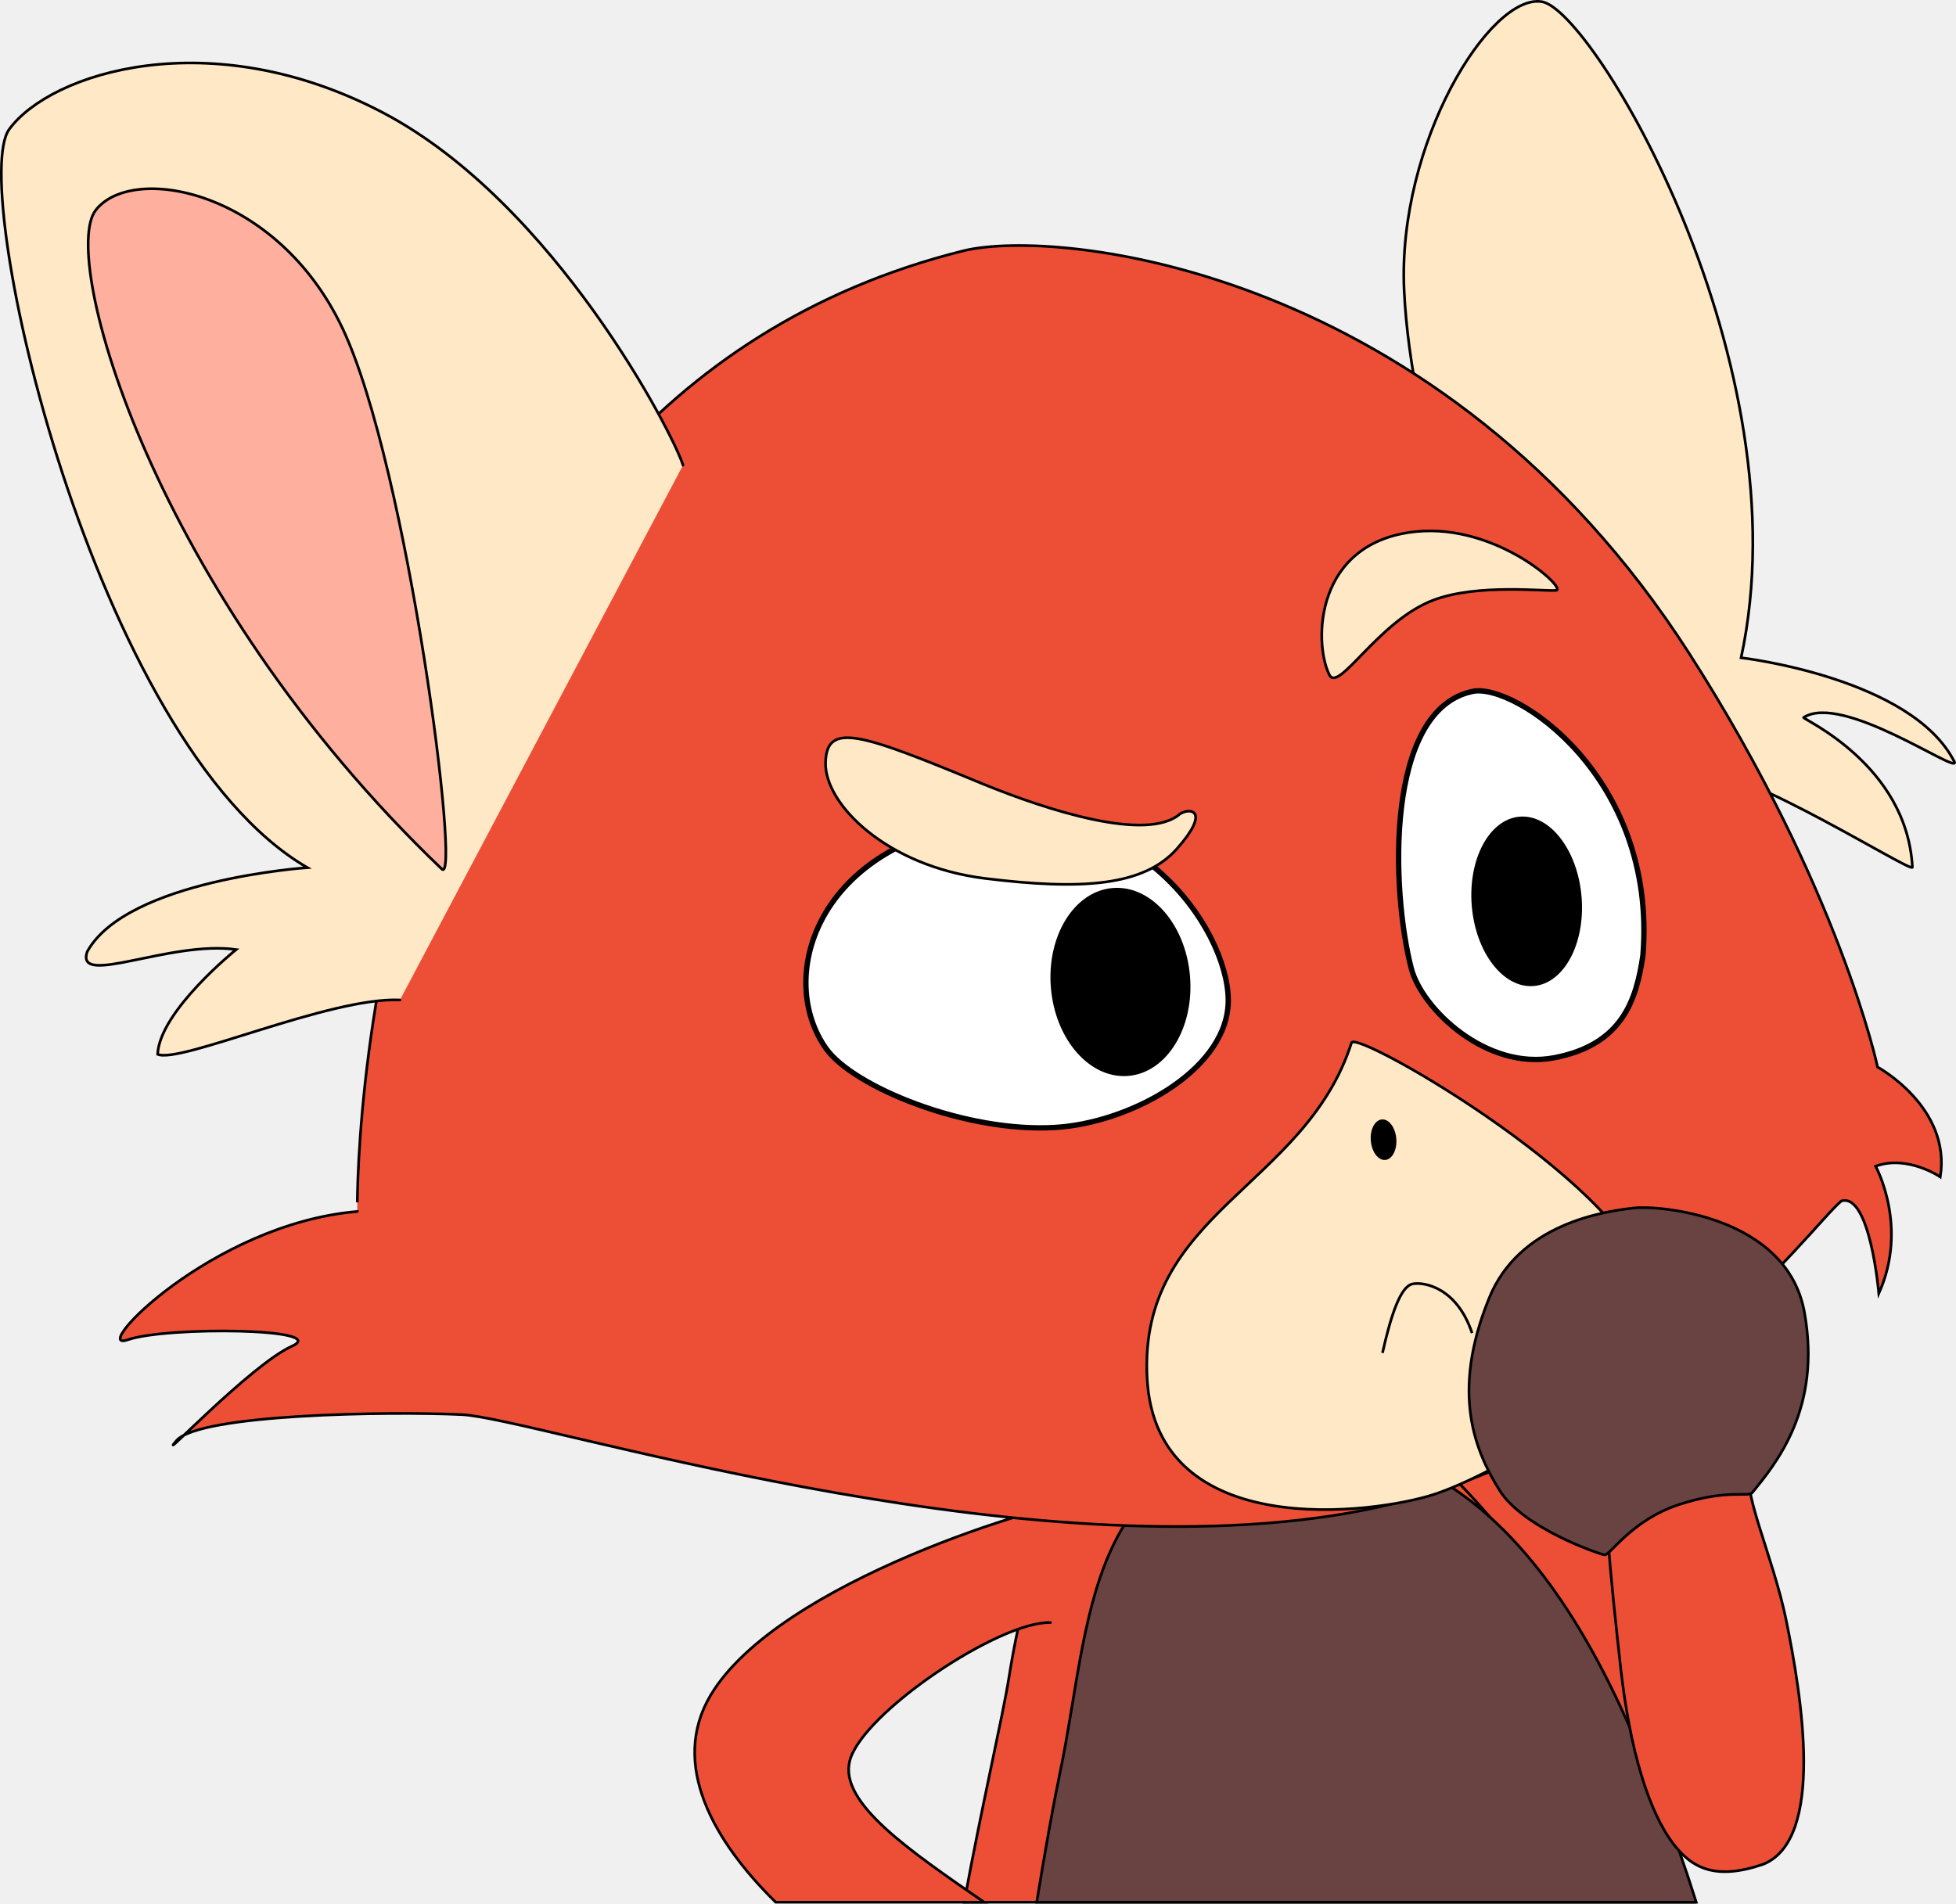
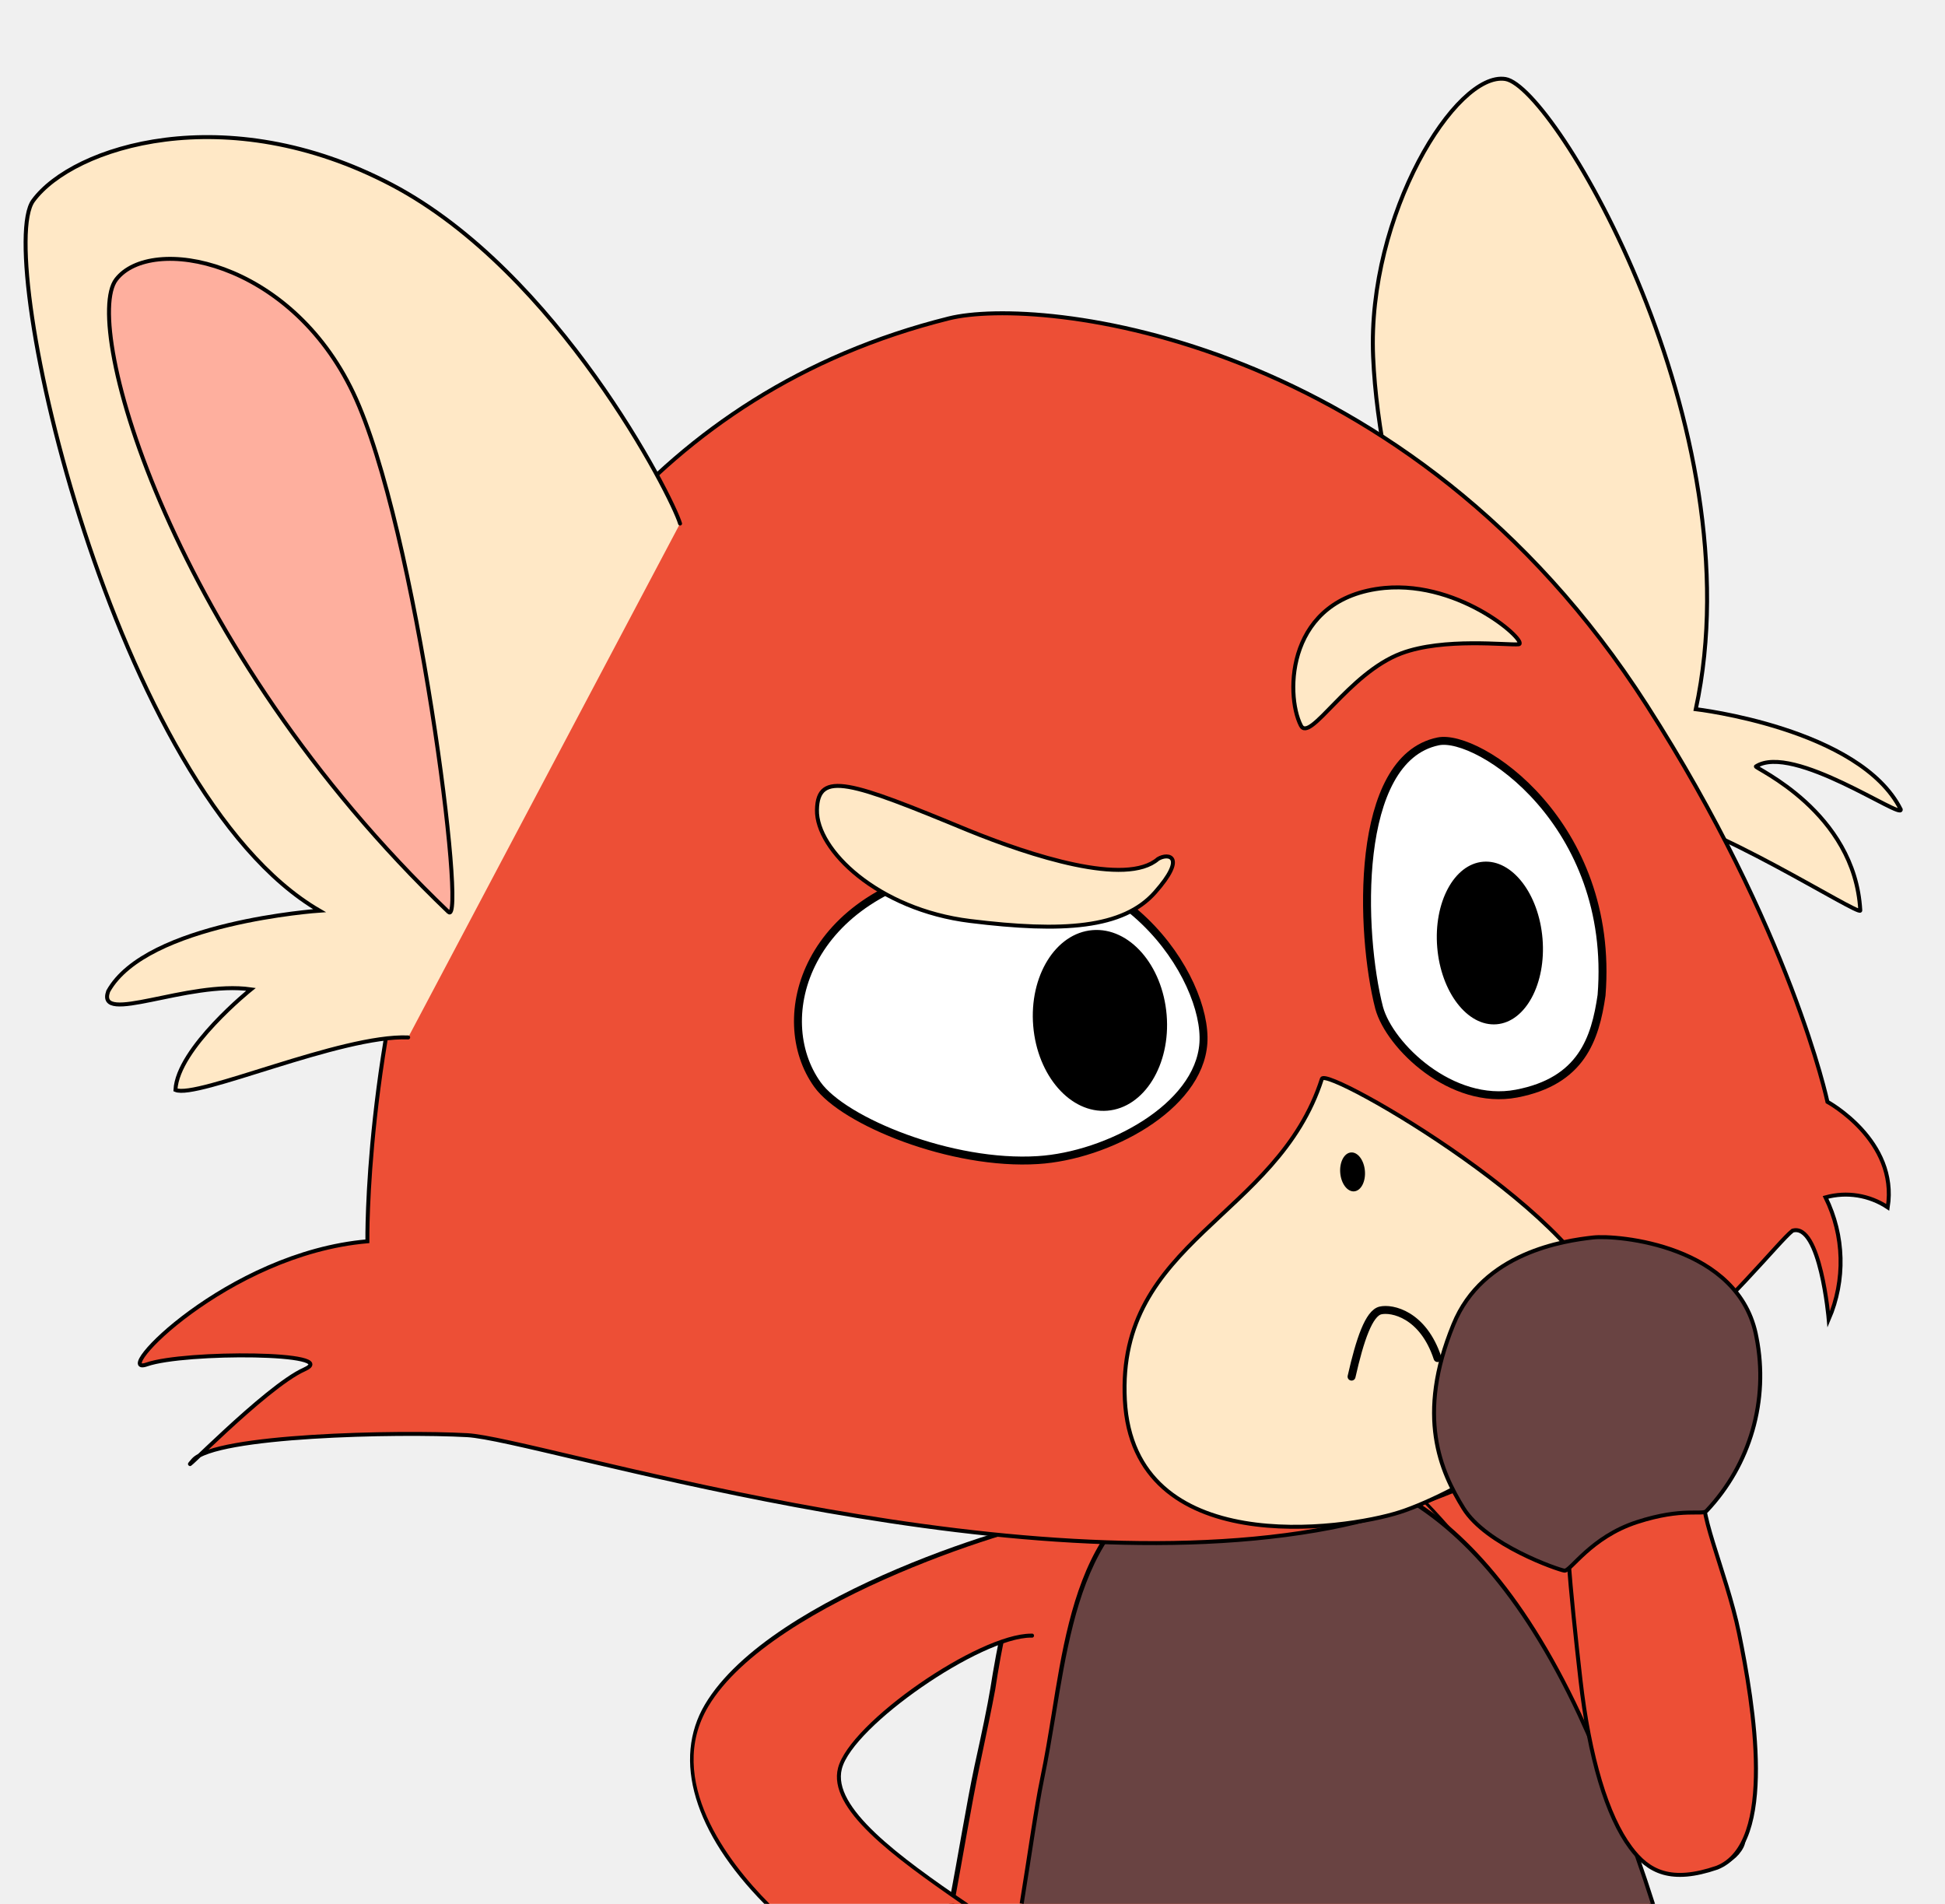
- <svg xmlns="http://www.w3.org/2000/svg" viewBox="0 0 365.71 355.97">
+ <svg xmlns="http://www.w3.org/2000/svg" viewBox="0 0 122.61 120">
  <defs>
-     <style>.cls-1,.cls-3{fill:#ed4f36;}.cls-1,.cls-2,.cls-3,.cls-4,.cls-5,.cls-6,.cls-7{stroke:#000;stroke-miterlimit:10;}.cls-1,.cls-2,.cls-3,.cls-4,.cls-5,.cls-6{stroke-width:0.5px;}.cls-2{fill:#694342;}.cls-3,.cls-5{stroke-linecap:round;}.cls-4,.cls-5{fill:#ffe8c6;}.cls-6{fill:#feaf9e;}.cls-7{fill:#fff;}</style>
+     <style>.cls-1{fill:none;}.cls-2,.cls-3,.cls-6{fill:#ed4f36;}.cls-10,.cls-11,.cls-2,.cls-5,.cls-6,.cls-7,.cls-8,.cls-9{stroke:#000;stroke-miterlimit:10;}.cls-10,.cls-2,.cls-9{stroke-width:0.5px;}.cls-11,.cls-4{fill:#694342;}.cls-10,.cls-5,.cls-7{fill:#ffe8c6;}.cls-11,.cls-5,.cls-6,.cls-7,.cls-8{stroke-width:0.25px;}.cls-10,.cls-7{stroke-linecap:round;}.cls-8{fill:#feaf9e;}.cls-9{fill:#fff;}</style>
  </defs>
  <g id="Layer_2" data-name="Layer 2">
    <g id="Layer_1-2" data-name="Layer 1">
-       <path class="cls-1" d="M251.15,254.62c6.28-7.44,26.87-14.91,45,7.08s41.68,75.35,38,82.58-19.94,4.28-30.09-2.89S234.63,274.18,251.15,254.62Z" />
-       <path class="cls-1" d="M316.77,355.72c-21.57-70-64.85-101.23-80.38-100.32-35.77,2.1-44.4,37.35-47.77,58.43-1.16,7.26-4.89,23.09-8.35,41.89Z" />
-       <path class="cls-2" d="M317.14,355.72a299,299,0,0,0-14.31-36.87c-22.61-48.35-49.06-49.1-61.86-48.91-38.3.57-37,34-42.77,61.49-1.19,5.7-2.73,14.25-4.37,24.29Z" />
-       <path class="cls-3" d="M202.24,280.73c-5.7,0-56.65,14.9-69.38,36.29-7.64,12.86.52,27.26,12.17,38.7H184c-14-9.69-27.16-18.58-25.12-26.45,2.33-8.93,28-26.16,37.53-25.84" />
-       <path class="cls-4" d="M287.41,122.52c-11-3.74-23.55-40.57-24.88-68.16S278.64-1.31,288.3.32,337.35,68.23,325.53,123c0,0,32,3.71,39.92,19.54.45,2.14-21-13-28.23-8.37-.39.26,19.3,8.73,20.34,28,.07,1.27-31-18.53-40.2-18.23S287.41,122.52,287.41,122.52Z" />
-       <path class="cls-1" d="M180.05,46.92c17.61-4.39,89.41,3,135.8,75.31,28.1,43.82,35.2,77.32,35.2,77.32s13.8,7.49,11.72,20.54c0,0-6.14-4.19-12.09-2,0,0,6.23,11.25.6,23.79,0,0-1.63-18.89-7-17.29C338.75,229,307,273.46,251.8,283c-63.41,10.91-151.91-17.82-165.42-18.46s-49.12-.13-53.38,4.86,14-14.27,21.55-17.64S31.23,248,23.86,250.55s15.6-21.66,42.94-24C66.8,226.59,64.63,75.71,180.05,46.92Z" />
-       <path class="cls-5" d="M127.7,87c-1.57-5.34-23.86-49-56.14-65.95S9.47,13.57,1.72,24.18,17.43,139.05,57.47,162.25c0,0-33.7,2.28-41.15,15.69-2.37,6.77,15.48-2.12,27.84-.37,0,0-14.31,11.48-14.69,19.58C33.63,199,61.71,186.4,74.78,187" />
-       <path class="cls-6" d="M82.6,162.51C86.24,166,76.34,87.45,64.06,61.44S24.63,30.49,17.87,39.34,28.53,110.8,82.6,162.51Z" />
-       <path class="cls-4" d="M252.69,195c.84-2.62,54.27,28.24,55.38,46.47s-29.13,34.47-40,38-52,9.2-53.6-21.79S244,222.09,252.69,195Z" />
-       <path class="cls-7" d="M154.47,196.11c-9.26-13-2.24-37.56,28.54-42.44s47.49,21.84,46.6,34.39S210.89,210,197.4,210.83C180.64,211.89,159.59,203.28,154.47,196.11Z" />
-       <path class="cls-7" d="M275.35,129.29c7.82-1.62,34.48,15.93,31.83,49.33-1.24,8.53-3.92,16.75-16.58,19.18s-24.76-9.11-26.73-16.69C260.12,166.71,258.84,132.7,275.35,129.29Z" />
-       <path class="cls-4" d="M183.65,146.55c12.2,5,30.91,11,37,5.63,2.05-1.24,5.63-.5-.59,6.53s-17.87,7.78-35.88,5.56c-18.42-2.28-30-13.88-29.83-21.64S161,137.18,183.65,146.55Z" />
-       <path class="cls-4" d="M248.54,126.18c1.73,3.53,9.2-10.17,19.57-14,8.27-3.07,20.74-1.55,22.84-1.78s-11-12.45-26.1-11C245.81,101.27,245.53,120.07,248.54,126.18Z" />
-       <ellipse cx="209.48" cy="183.64" rx="13.05" ry="17.63" transform="translate(-14.48 17.97) rotate(-4.75)" />
-       <ellipse cx="258.68" cy="213.13" rx="2.39" ry="3.8" transform="translate(-16.76 22.15) rotate(-4.75)" />
-       <ellipse cx="285.43" cy="168.56" rx="10.3" ry="15.89" transform="translate(-12.97 24.21) rotate(-4.75)" />
-       <path class="cls-4" d="M258.48,253c1.63-7.27,3.41-12.46,5.63-12.9s8.3.74,11.12,9.19" />
-       <path class="cls-1" d="M329.65,348.63c11.66-4.66,7.16-31.7,4.29-45.73-2.44-11.91-8.93-25.67-6.26-27.61s9.87-14.61,8.79-32.22c-.41-6.52-18.48-23-44.09-11.16-18,8.33-18.26,29-15.43,38.37,5.73,18.92,23.5,15.19,23.73,18.16.5,6.56,1.41,15.25,2.35,23.61,1.72,15.18,5.18,26.57,9.74,32.63C316.31,349.39,320.72,351.67,329.65,348.63Z" />
-       <path class="cls-2" d="M305.5,225.9c4.63-.53,28.6,1.41,31.87,19.5s-5.43,28.4-9.74,33.72c-.75.93-4.53-.72-13.56,2.19S301,290.93,300,290.77s-15.27-5-19.68-12.15-9.16-17.91-1.95-35.74C284,228.77,300,226.52,305.5,225.9Z" />
+       <rect class="cls-1" width="122.61" height="120" />
+       <path class="cls-2" d="M82.83,87.3c2-2.41,8.69-4.83,14.55,2.29s13.49,24.39,12.31,26.73-6.46,1.38-9.74-.94S77.48,93.63,82.83,87.3Z" />
+       <path class="cls-3" d="M104.08,120c-7-22.48-21-32.75-26-32.45-11.58.68-14.37,12.09-15.46,18.91C62.22,108.78,61.13,114,60,120Z" />
+       <path d="M60.15,120c.58-3.15,1.1-6.28,1.59-8.62.45-2.13.8-3.8,1-4.9C63.43,102,65.6,88.4,78.06,87.67h.2c2.44,0,7,2.31,12,7.59,4.09,4.36,9.86,12.36,13.72,24.74h.27C97.51,98.47,83.94,87.42,78.29,87.42H78c-12.66.75-14.85,14.5-15.57,19-.18,1.09-.53,2.77-1,4.89-.5,2.35-1,5.5-1.61,8.67Z" />
+       <path class="cls-4" d="M104.2,120a100.18,100.18,0,0,0-4.65-11.91c-7.32-15.65-15.88-15.9-20-15.83-12.39.18-12,11-13.84,19.9-.38,1.8-.77,4.7-1.28,7.84Z" />
+       <path d="M64.53,120c.51-3.1.91-6,1.28-7.82.28-1.34.51-2.75.74-4.11,1.26-7.64,2.56-15.54,13-15.69,3.72-.06,12.45-.18,19.91,15.76A100.14,100.14,0,0,1,104.07,120h.26a101.94,101.94,0,0,0-4.66-12c-7.53-16.09-16.37-16-20.14-15.9-10.63.16-12,8.16-13.23,15.9-.22,1.36-.45,2.76-.73,4.1-.38,1.81-.78,4.75-1.29,7.87Z" />
+       <path class="cls-3" d="M60.83,120c-4.41-3-8.53-6.06-7.88-8.54.75-2.89,9-8.47,12.14-8.36L67,95.75c-1.85,0-18.34,4.82-22.46,11.74-2.42,4.08.16,8.85,3.8,12.51Z" />
+       <path d="M53.07,111.49c.7-2.71,8.76-8.27,11.93-8.27h.09a.13.13,0,0,0,0-.25H65c-3.33,0-11.43,5.61-12.17,8.46C52.16,114,56.27,117,60.61,120h.44l0,0C56.64,117,52.44,113.91,53.07,111.49Z" />
+       <path d="M48.51,120c-2.65-2.65-6.6-7.84-3.86-12.44C48.7,100.75,65.14,95.87,67,95.87h0a.12.12,0,0,0,.12-.12.12.12,0,0,0-.12-.13h0c-1.94,0-18.37,4.77-22.56,11.81-2.07,3.49-.68,8.09,3.74,12.57Z" />
+       <path class="cls-5" d="M94.56,44.54c-3.56-1.21-7.62-13.13-8-22.06s5.22-18,8.34-17.5S110.73,27,106.9,44.7c0,0,10.35,1.2,12.92,6.32.15.69-6.81-4.21-9.13-2.71-.13.09,6.24,2.83,6.58,9.08,0,.41-10-6-13-5.9S94.56,44.54,94.56,44.54Z" />
+       <path class="cls-6" d="M59.81,20.07c5.7-1.42,29,1,44,24.38,9.1,14.18,11.39,25,11.39,25s4.47,2.43,3.8,6.65a4.77,4.77,0,0,0-3.92-.63,9.17,9.17,0,0,1,.2,7.69s-.53-6.11-2.28-5.59C111.18,79,100.89,93.39,83,96.46c-20.53,3.54-49.17-5.76-53.55-6s-15.89,0-17.27,1.57,4.53-4.61,7-5.71S11.64,85.17,9.26,86s5.05-7,13.9-7.76C23.16,78.22,22.46,29.39,59.81,20.07Z" />
+       <path class="cls-7" d="M42.87,33c-.51-1.73-7.72-15.85-18.17-21.35s-20.1-2.42-22.61,1S7.18,49.89,20.14,57.4c0,0-10.91.74-13.32,5.08-.77,2.19,5-.69,9-.12,0,0-4.63,3.71-4.76,6.34,1.35.58,10.44-3.48,14.67-3.31" />
+       <path class="cls-8" d="M28.27,57.48c1.18,1.13-2-24.29-6-32.71s-12.76-10-14.95-7.15S10.77,40.75,28.27,57.48Z" />
+       <path class="cls-5" d="M83.33,68c.27-.84,17.56,9.15,17.92,15s-9.43,11.16-13,12.31-16.81,3-17.34-7.06S80.52,76.77,83.33,68Z" />
+       <path class="cls-9" d="M51.53,68.36c-3-4.19-.72-12.16,9.24-13.74s15.37,7.07,15.09,11.13-6.06,7.1-10.43,7.37C60,73.47,53.19,70.68,51.53,68.36Z" />
+       <path class="cls-9" d="M90.66,46.73c2.53-.52,11.16,5.16,10.3,16-.4,2.76-1.27,5.42-5.36,6.2s-8-3-8.66-5.4C85.73,58.84,85.32,47.83,90.66,46.73Z" />
+       <path class="cls-5" d="M61,52.32c4,1.63,10,3.57,12,1.82.67-.4,1.82-.16-.19,2.11S67,58.77,61.16,58.05s-9.71-4.49-9.66-7S53.65,49.28,61,52.32Z" />
+       <path class="cls-5" d="M82,45.72c.56,1.15,3-3.29,6.34-4.54,2.67-1,6.71-.5,7.39-.57s-3.55-4-8.45-3.55C81.1,37.66,81,43.74,82,45.72Z" />
+       <ellipse cx="69.34" cy="64.32" rx="4.22" ry="5.71" transform="translate(-5.09 5.96) rotate(-4.75)" />
+       <ellipse cx="85.26" cy="73.87" rx="0.78" ry="1.23" transform="translate(-5.82 7.31) rotate(-4.75)" />
+       <ellipse cx="93.92" cy="59.44" rx="3.33" ry="5.14" transform="translate(-4.6 7.98) rotate(-4.75)" />
+       <path class="cls-10" d="M85.2,86.77c.53-2.35,1.1-4,1.82-4.17s2.69.24,3.6,3" />
+       <path class="cls-6" d="M108.24,117.72c3.77-1.5,2.31-10.26,1.38-14.8-.79-3.85-2.89-8.3-2-8.93s3.19-4.73,2.84-10.43c-.13-2.11-6-7.44-14.27-3.62-5.84,2.7-5.91,9.4-5,12.43,1.85,6.12,7.6,4.91,7.68,5.87.16,2.13.45,4.94.76,7.64.56,4.92,1.68,8.6,3.15,10.57C103.92,118,105.35,118.71,108.24,117.72Z" />
+       <path class="cls-11" d="M100.42,78c1.5-.17,9.26.46,10.31,6.31a12.41,12.41,0,0,1-3.15,10.92c-.24.3-1.47-.24-4.39.71S99,99.05,98.62,99s-4.94-1.62-6.37-3.94-3-5.79-.63-11.57C93.47,78.93,98.64,78.2,100.42,78Z" />
    </g>
  </g>
</svg>
